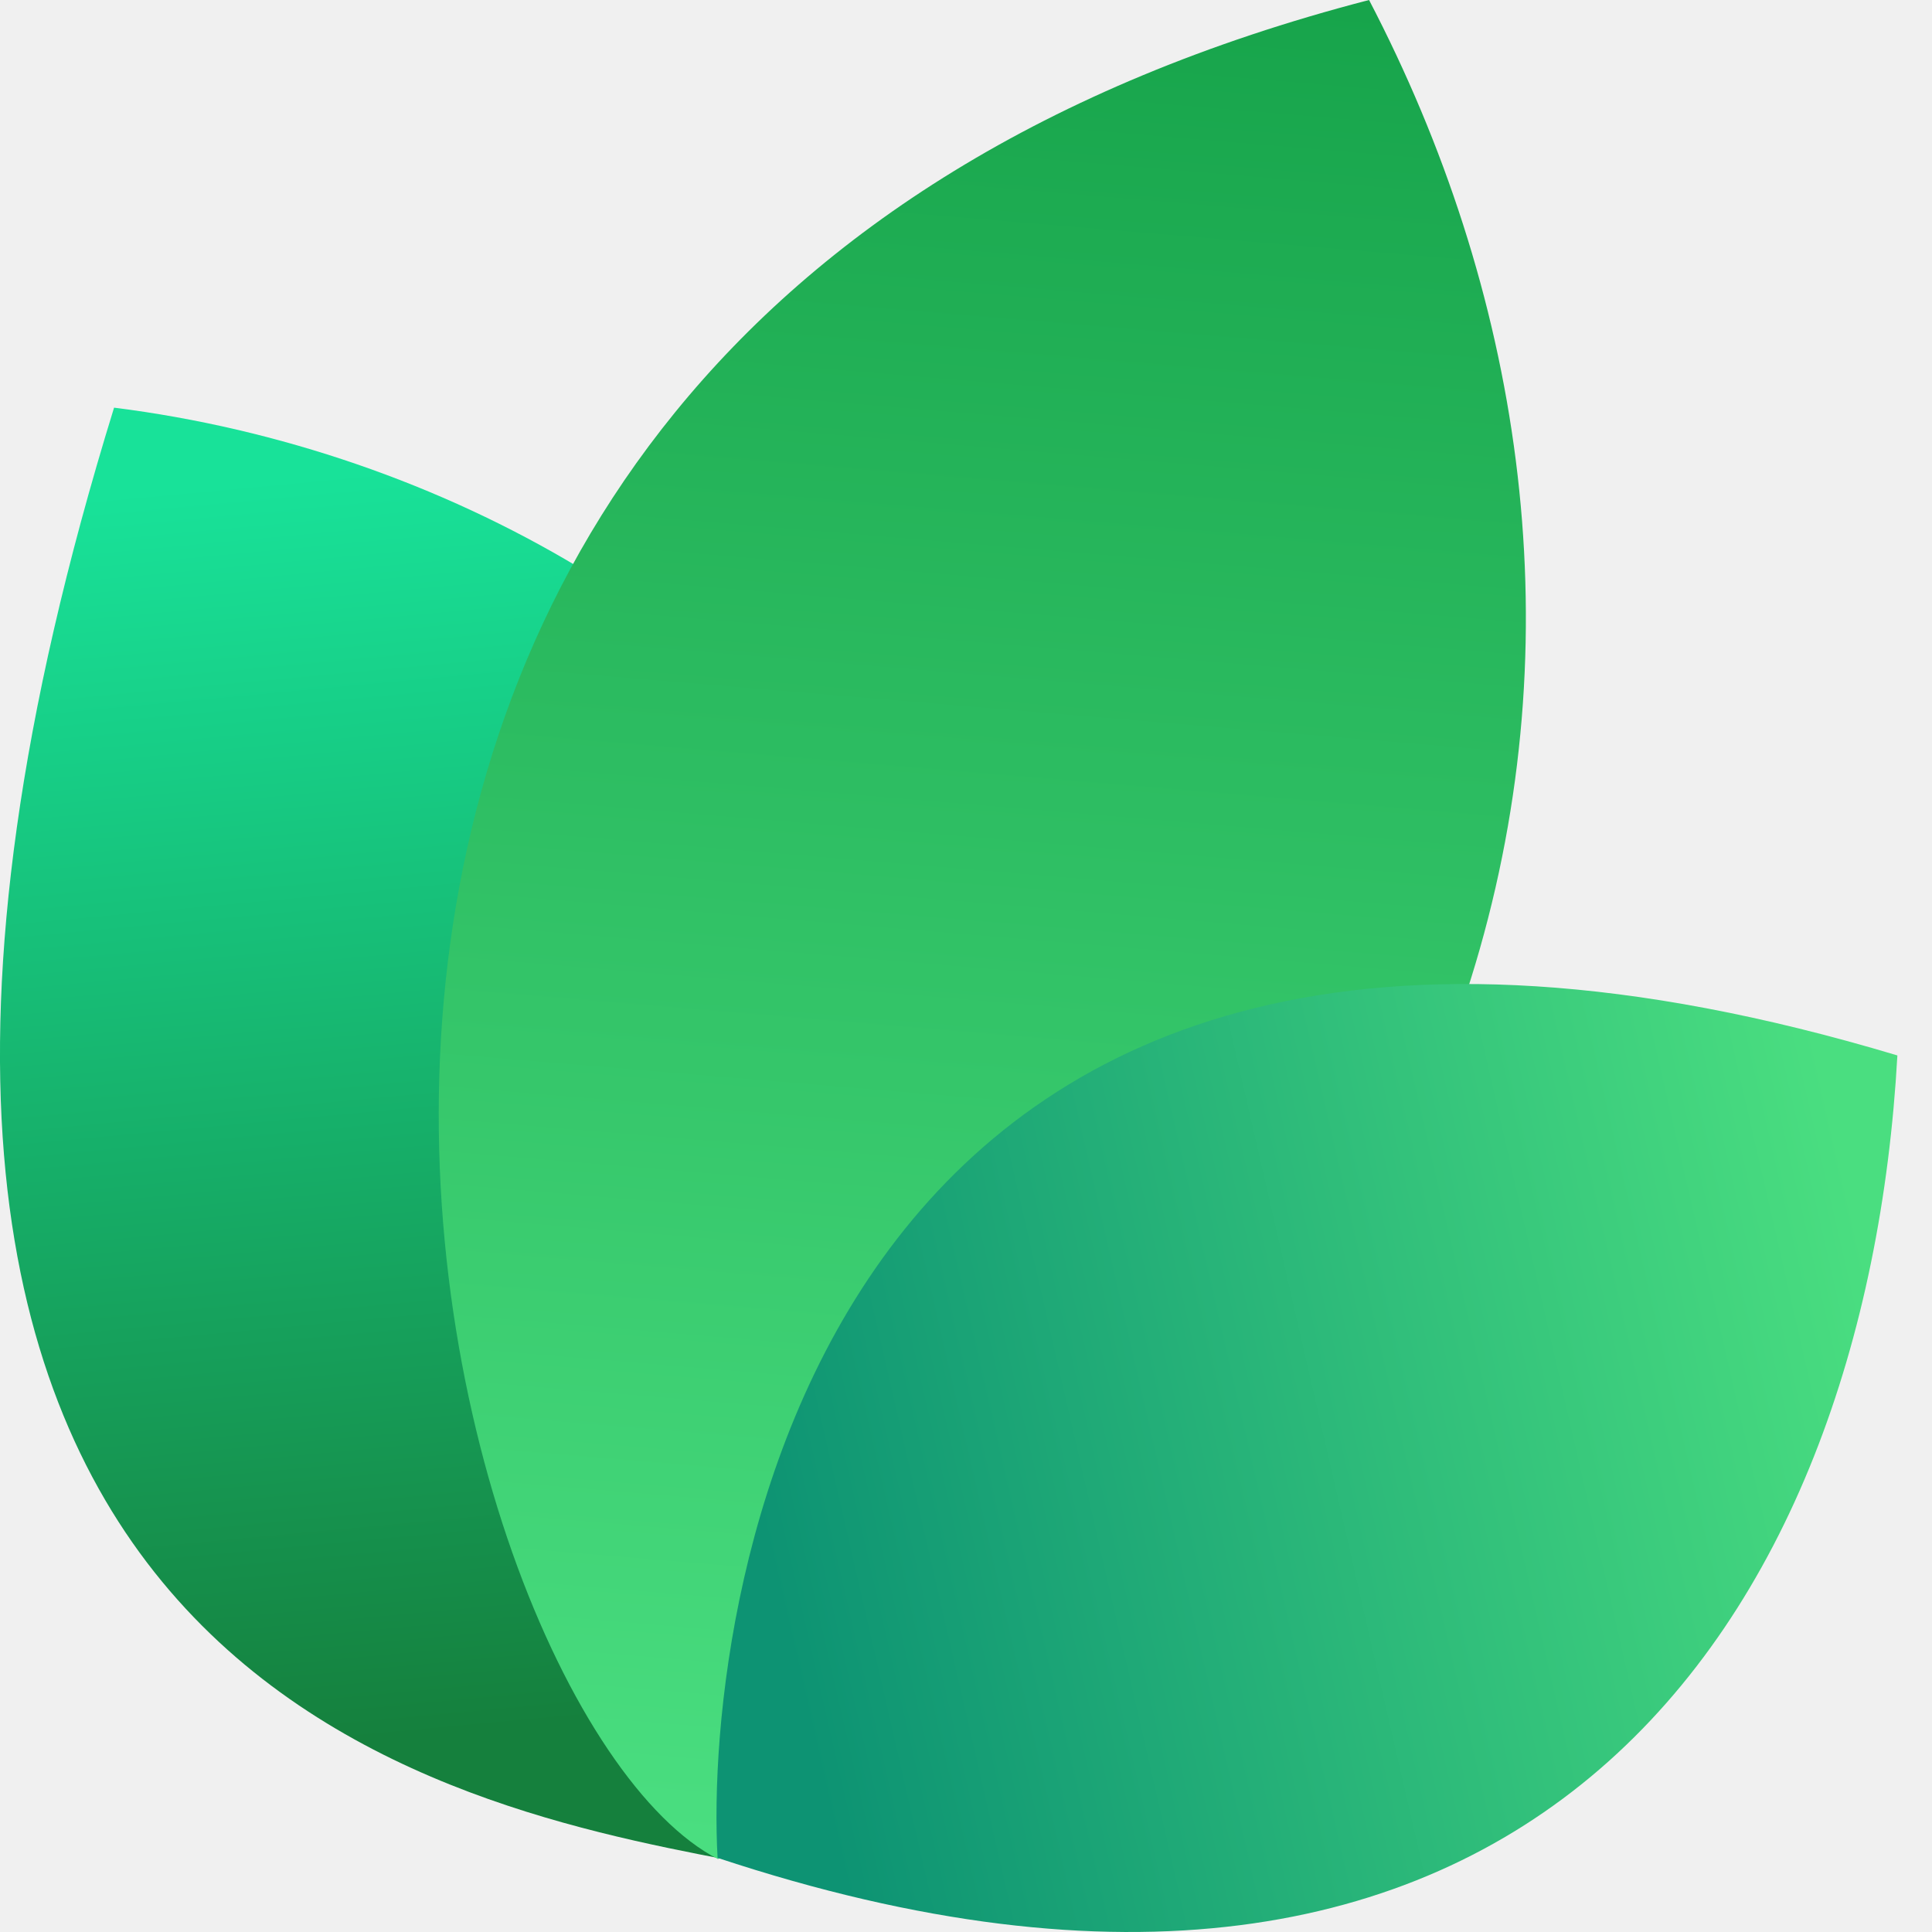
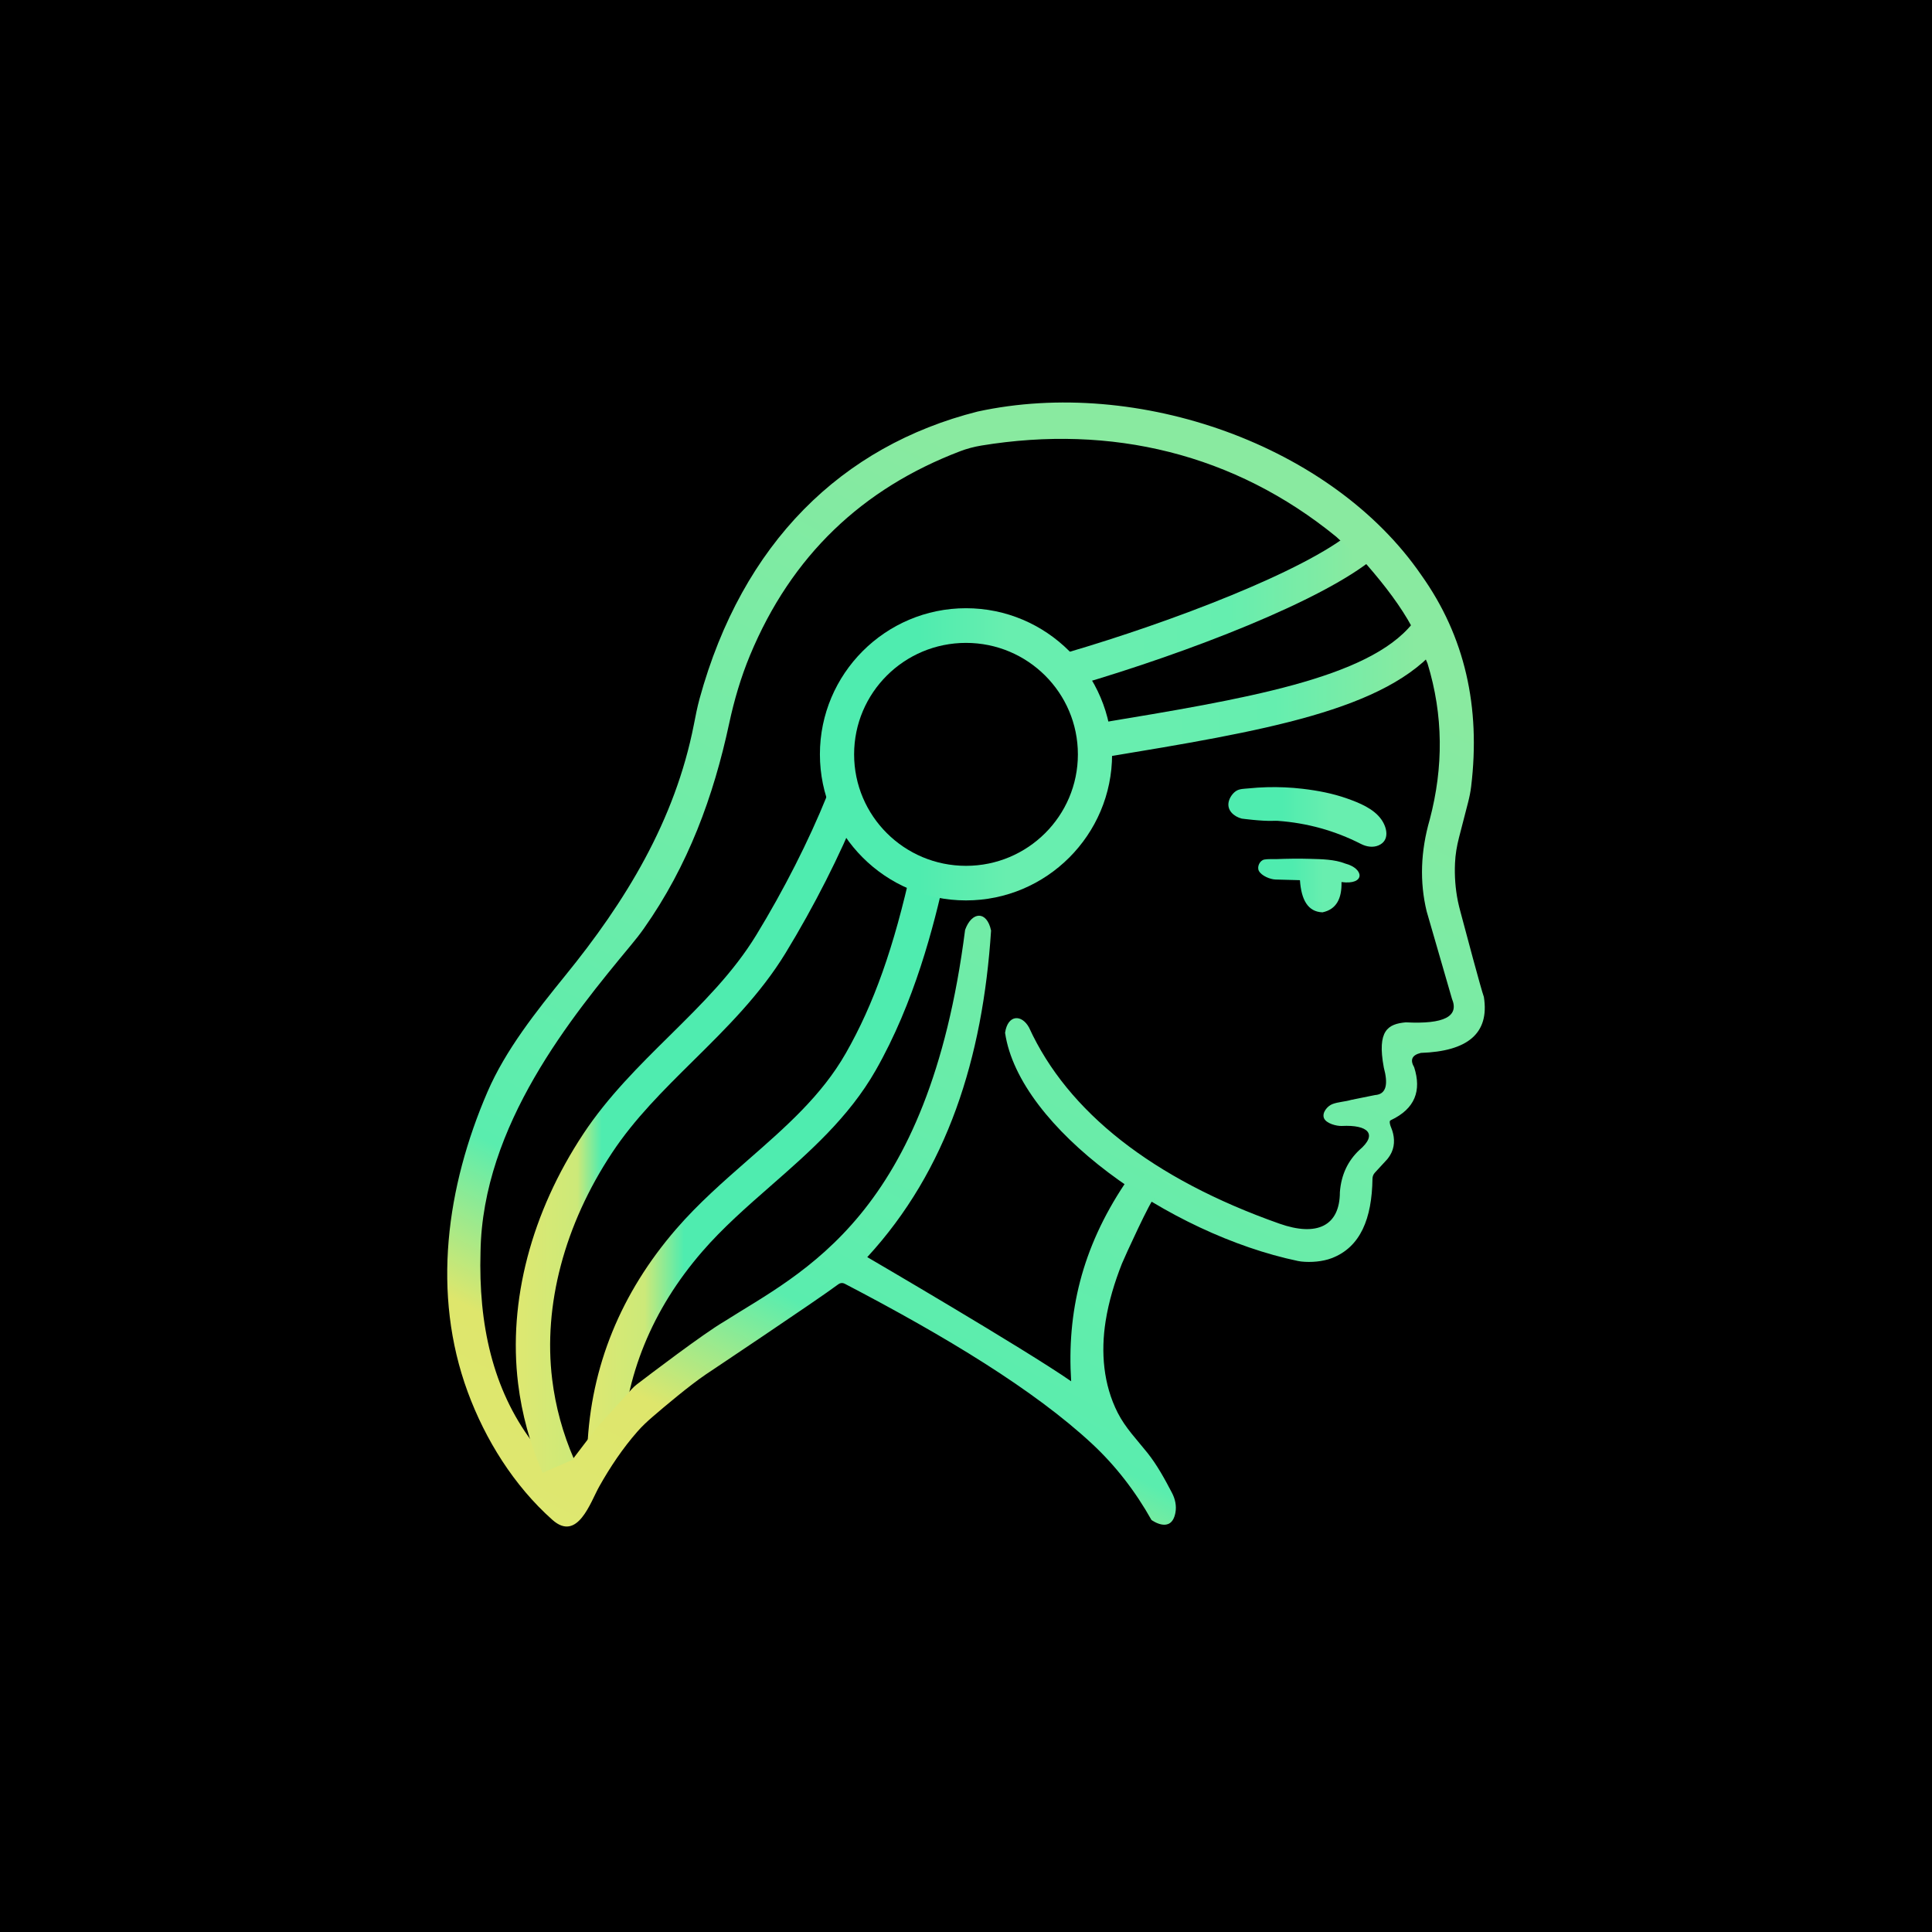
- <svg xmlns="http://www.w3.org/2000/svg" width="24" height="24" viewBox="0 0 24 24" fill="none">
-   <path d="M9.061 23.108C5.268 22.377 -3.391 20.627 1.417 5.064C9.634 6.099 16.973 14.064 9.061 23.108Z" fill="url(#paint0_linear_17557_2021)" />
-   <path d="M8.919 23.094C5.276 21.222 0.784 4.209 17.007 0C20.757 7.193 19.621 16.545 8.919 23.094Z" fill="url(#paint1_linear_17557_2021)" />
-   <path d="M8.914 23.079C8.735 19.882 10.159 9.085 23.57 13.111C23.181 20.123 18.984 26.418 8.914 23.079Z" fill="url(#paint2_linear_17557_2021)" />
+ <svg xmlns="http://www.w3.org/2000/svg" width="648" height="648" viewBox="0 0 648 648" fill="none">
+   <g clip-path="url(#clip0_119_13)">
+     <rect width="648" height="648" fill="white" />
+     <rect width="648" height="648" fill="black" />
+     <path d="M369.782 254C366.998 254 364.558 251.988 364.079 249.151C363.555 245.998 365.695 243.011 368.839 242.485C417.171 234.484 458.918 227.578 473.721 209.157C475.727 206.665 479.364 206.275 481.849 208.287C484.334 210.298 484.723 213.946 482.717 216.438C465.145 238.297 423.473 245.188 370.725 253.925C370.41 253.985 370.096 254 369.782 254Z" fill="url(#paint0_linear_119_13)" />
+     <path d="M359.788 230C357.285 230 354.992 228.385 354.242 225.911C353.328 222.889 355.082 219.704 358.139 218.8C392.881 208.607 437.544 191.599 453.491 178.34C455.934 176.31 459.591 176.621 461.644 179.036C463.698 181.451 463.383 185.066 460.94 187.096C443.629 201.481 398.486 218.889 361.421 229.763C360.867 229.926 360.312 230 359.773 230H359.788Z" fill="url(#paint1_linear_119_13)" />
+     <path d="M208.534 485.985L197 485.492C198.165 458.378 208.19 433.73 226.806 412.206C234.201 403.656 242.702 396.228 250.904 389.038C263.604 377.932 275.586 367.44 283.668 353.285C293.081 336.813 299.878 317.591 305.735 291L317 293.481C313.205 310.73 306.661 336.29 293.693 359.024C284.654 374.853 271.358 386.482 258.509 397.737C250.591 404.673 242.403 411.832 235.531 419.784C218.663 439.275 209.58 461.561 208.519 486L208.534 485.985Z" fill="url(#paint2_linear_119_13)" />
+     <path d="M387.086 402.034C386.34 401.646 377.108 421.791 376.302 423.82C373.841 430.058 371.873 436.519 370.829 443.13C369.188 453.546 370.053 464.335 374.886 473.855C377.466 478.929 381.329 482.869 384.849 487.286C388.115 491.389 390.681 496.105 393.097 500.731C394.156 502.76 394.663 505.073 394.245 507.326C392.888 514.713 386.206 509.803 386.206 509.803C380.881 500.313 374.199 491.598 366.19 484.167C346.83 466.2 317.418 448.353 283.292 430.55C282.636 430.207 281.846 430.267 281.249 430.7C274.269 435.937 236.638 461.052 236.638 461.052C231.15 464.797 223.11 471.557 218.904 475.183C217.1 476.735 215.37 478.347 213.804 480.138C208.852 485.778 204.661 492.046 200.992 498.567C198.053 503.775 193.743 517.295 185.286 509.774C172.385 498.313 162.779 482.883 156.888 466.902C144.717 433.833 149.773 398.064 163.48 366.265C169.595 352.088 179.887 339.195 189.537 327.272C209.717 302.486 226.407 275.342 232.746 242.931C233.297 240.081 233.864 237.201 234.625 234.395C248.988 182.047 282.368 149.546 327.873 138.041C381.746 126.312 446.791 149.337 476.71 192.881C491.372 213.459 496.637 237.201 493.43 263.792C493.221 265.583 492.848 267.374 492.401 269.12L489.358 280.908C488.627 283.729 488.135 286.609 488.016 289.504C487.822 293.801 488.135 298.039 488.97 302.218C489.209 303.426 489.522 304.605 489.835 305.799C491.461 311.947 496.816 332.018 497.696 334.375C499.65 346.671 492.147 352.626 476.561 353.148C473.459 353.894 472.922 355.58 474.324 357.983C476.815 365.787 474.652 371.861 466.493 375.711C466.285 375.815 466.121 376.009 466.121 376.248C466.121 376.874 466.314 377.516 466.598 378.203C467.702 380.829 467.955 383.843 466.777 386.44C466.389 387.275 465.897 388.066 465.3 388.798L461.139 393.319C460.617 393.886 460.334 394.617 460.334 395.378C460.14 408.659 456.351 418.299 446.642 422C443.644 423.149 439.706 423.477 436.44 423.119C436.067 423.074 435.709 423.015 435.336 422.94C392.112 413.912 341.774 378.382 337.106 346.403C338.001 340.24 342.684 340.135 345.145 344.642C358.091 372.935 386.579 395.393 429.087 410.405C441.735 414.882 449.386 411.166 449.401 399.855C449.848 393.961 452.115 389.35 455.874 385.783C462.287 380.366 458.782 377.203 450.072 377.65C448.342 377.74 444.837 376.845 444.076 375.054C443.301 373.204 445.254 370.92 446.91 370.309C448.849 369.577 451.28 369.488 453.13 368.921C455.814 368.384 458.454 367.846 461.139 367.294C465.136 367.041 465.584 363.444 464.137 358.072C461.795 345.537 465.584 343.448 471.505 342.896C484.362 343.568 489.477 340.911 486.987 334.972L478.5 305.65C476.129 295.816 476.457 285.549 479.544 274.865C484.168 257.346 484.123 239.901 478.798 222.517L473.593 210.34C469.939 203.55 464.629 196.522 458.41 189.374L448.133 179.988C414.067 152.202 372.797 142.279 329.141 149.442C326.725 149.845 324.324 150.471 322.027 151.352C289.258 163.842 265.454 186.315 251.538 219.831C248.481 227.203 246.229 234.888 244.558 242.692C239.323 267.105 230.807 290.354 215.966 311.41C214.594 313.365 213.102 315.23 211.581 317.065C191.819 340.911 161.825 377.352 161.168 419.881C160.467 444.234 165.27 465.917 178.44 483.51L192.132 489.375L200.171 478.825L211.939 465.857C212.431 465.305 212.968 464.827 213.55 464.365C217.741 461.156 235.908 447.338 242.739 443.339C269.228 426.477 311.422 408.003 323.697 311.887C325.934 305.65 330.991 305.366 332.408 312.111C329.633 354.924 317.687 392.513 290.884 421.642C290.884 421.642 343.639 452.427 359.27 463.29C357.823 440.28 362.76 418.792 377.272 397.02L387.101 402.078L387.086 402.034Z" fill="url(#paint3_linear_119_13)" />
+     <path d="M324 215.626C344.718 215.626 361.527 232.365 361.527 253.015C361.527 273.665 344.732 290.404 324 290.404C303.268 290.404 286.473 273.665 286.473 253.015C286.473 232.365 303.268 215.626 324 215.626ZM324 204C296.981 204 275 225.988 275 253C275 280.012 296.981 302 324 302C351.019 302 373 280.012 373 253C373 225.988 351.019 204 324 204Z" fill="url(#paint4_linear_119_13)" />
+     <path d="M428.542 275.314C438.392 276.017 447.718 278.595 456.474 283.064C458.304 284.002 460.478 284.361 462.367 283.549C466.175 281.924 465.275 277.611 463.281 274.814C460.688 271.173 455.815 269.235 451.796 267.813C446.984 266.11 441.946 265.157 436.893 264.563C432.905 264.094 428.872 263.922 424.869 264.032C422.799 264.094 420.73 264.219 418.676 264.438C417.297 264.579 415.738 264.516 414.523 265.344C413.414 266.094 412.439 267.516 412.124 268.845C411.405 271.829 413.938 273.907 416.487 274.564C416.487 274.564 423.054 275.454 426.878 275.314C427.447 275.298 428.002 275.283 428.557 275.314H428.542Z" fill="url(#paint5_linear_119_13)" />
+     <path d="M436.004 295.214C436.004 295.214 427.877 294.998 427.847 294.998C426.019 294.955 423.092 293.734 422.231 292.097C421.532 290.761 422.498 288.593 424.073 288.291C425.306 288.061 426.822 288.19 428.085 288.147C431.844 288.004 435.618 287.946 439.377 288.061C443.225 288.176 447.594 288.205 451.204 289.641C457.652 291.336 457.95 296.908 449.941 295.846C450.09 301.39 448.218 305.023 443.567 306C438.649 305.828 436.45 301.777 436.004 295.199V295.214Z" fill="url(#paint6_linear_119_13)" />
+     <path d="M181.967 493.97C177.778 484.335 175.021 474.267 173.768 464.019C170.399 436.443 178.181 406.687 195.696 380.231C203.925 367.803 214.405 357.436 224.541 347.427C235.528 336.567 245.918 326.289 253.654 313.622C262.897 298.49 271.304 281.923 277.327 267L288 271.332C281.739 286.838 273.033 304.002 263.478 319.657C255.011 333.534 243.637 344.783 232.636 355.658C222.469 365.711 212.869 375.197 205.296 386.64C189.301 410.809 182.161 437.803 185.202 462.645C186.32 471.787 188.78 480.78 192.521 489.399L181.967 494V493.97Z" fill="url(#paint7_linear_119_13)" />
+   </g>
  <defs>
-     <linearGradient id="paint0_linear_17557_2021" x1="3.776" y1="5.916" x2="5.232" y2="21.559" gradientUnits="userSpaceOnUse">
-       <stop stop-color="#18E299" />
-       <stop offset="1" stop-color="#15803D" />
+     <linearGradient id="paint0_linear_119_13" x1="364.004" y1="230.505" x2="484.005" y2="230.505" gradientUnits="userSpaceOnUse">
+       <stop offset="0.22" stop-color="#68EEAF" />
+       <stop offset="0.53" stop-color="#65EEAF" />
+       <stop offset="0.92" stop-color="#89EAA0" />
    </linearGradient>
-     <linearGradient id="paint1_linear_17557_2021" x1="12.171" y1="-0.718" x2="10.19" y2="22.983" gradientUnits="userSpaceOnUse">
-       <stop stop-color="#16A34A" />
-       <stop offset="1" stop-color="#4ADE80" />
+     <linearGradient id="paint1_linear_119_13" x1="353.988" y1="203.496" x2="463.008" y2="203.496" gradientUnits="userSpaceOnUse">
+       <stop offset="0.22" stop-color="#68EEAF" />
+       <stop offset="0.53" stop-color="#65EEAF" />
+       <stop offset="0.92" stop-color="#89EAA0" />
    </linearGradient>
-     <linearGradient id="paint2_linear_17557_2021" x1="23.133" y1="15.353" x2="9.338" y2="18.52" gradientUnits="userSpaceOnUse">
-       <stop stop-color="#4ADE80" />
-       <stop offset="1" stop-color="#0D9373" />
+     <linearGradient id="paint2_linear_119_13" x1="197" y1="388.485" x2="317.015" y2="388.485" gradientUnits="userSpaceOnUse">
+       <stop stop-color="#DEE871" />
+       <stop offset="0.16" stop-color="#CCE979" />
+       <stop offset="0.27" stop-color="#4FECAF" />
+       <stop offset="0.38" stop-color="#4FECAF" />
+       <stop offset="0.79" stop-color="#4FECAF" />
    </linearGradient>
+     <linearGradient id="paint3_linear_119_13" x1="222.961" y1="561.002" x2="423.77" y2="173.295" gradientUnits="userSpaceOnUse">
+       <stop offset="0.04" stop-color="#DEE871" />
+       <stop offset="0.18" stop-color="#DEE66C" />
+       <stop offset="0.3" stop-color="#5AEDAE" />
+       <stop offset="0.94" stop-color="#89EAA0" />
+     </linearGradient>
+     <linearGradient id="paint4_linear_119_13" x1="275" y1="253.015" x2="373" y2="253.015" gradientUnits="userSpaceOnUse">
+       <stop offset="0.34" stop-color="#4FECAF" />
+       <stop offset="0.64" stop-color="#68EEAF" />
+     </linearGradient>
+     <linearGradient id="paint5_linear_119_13" x1="411.989" y1="274.001" x2="464.991" y2="274.001" gradientUnits="userSpaceOnUse">
+       <stop offset="0.34" stop-color="#4FECAF" />
+       <stop offset="0.64" stop-color="#68EEAF" />
+     </linearGradient>
+     <linearGradient id="paint6_linear_119_13" x1="421.993" y1="296.995" x2="455.988" y2="296.995" gradientUnits="userSpaceOnUse">
+       <stop offset="0.34" stop-color="#4FECAF" />
+       <stop offset="0.64" stop-color="#68EEAF" />
+     </linearGradient>
+     <linearGradient id="paint7_linear_119_13" x1="173.008" y1="380.47" x2="288.015" y2="380.47" gradientUnits="userSpaceOnUse">
+       <stop stop-color="#DEE871" />
+       <stop offset="0.18" stop-color="#CCE979" />
+       <stop offset="0.25" stop-color="#4FECAF" />
+       <stop offset="0.79" stop-color="#4FECAF" />
+     </linearGradient>
+     <clipPath id="clip0_119_13">
+       <rect width="648" height="648" fill="white" />
+     </clipPath>
  </defs>
</svg>
